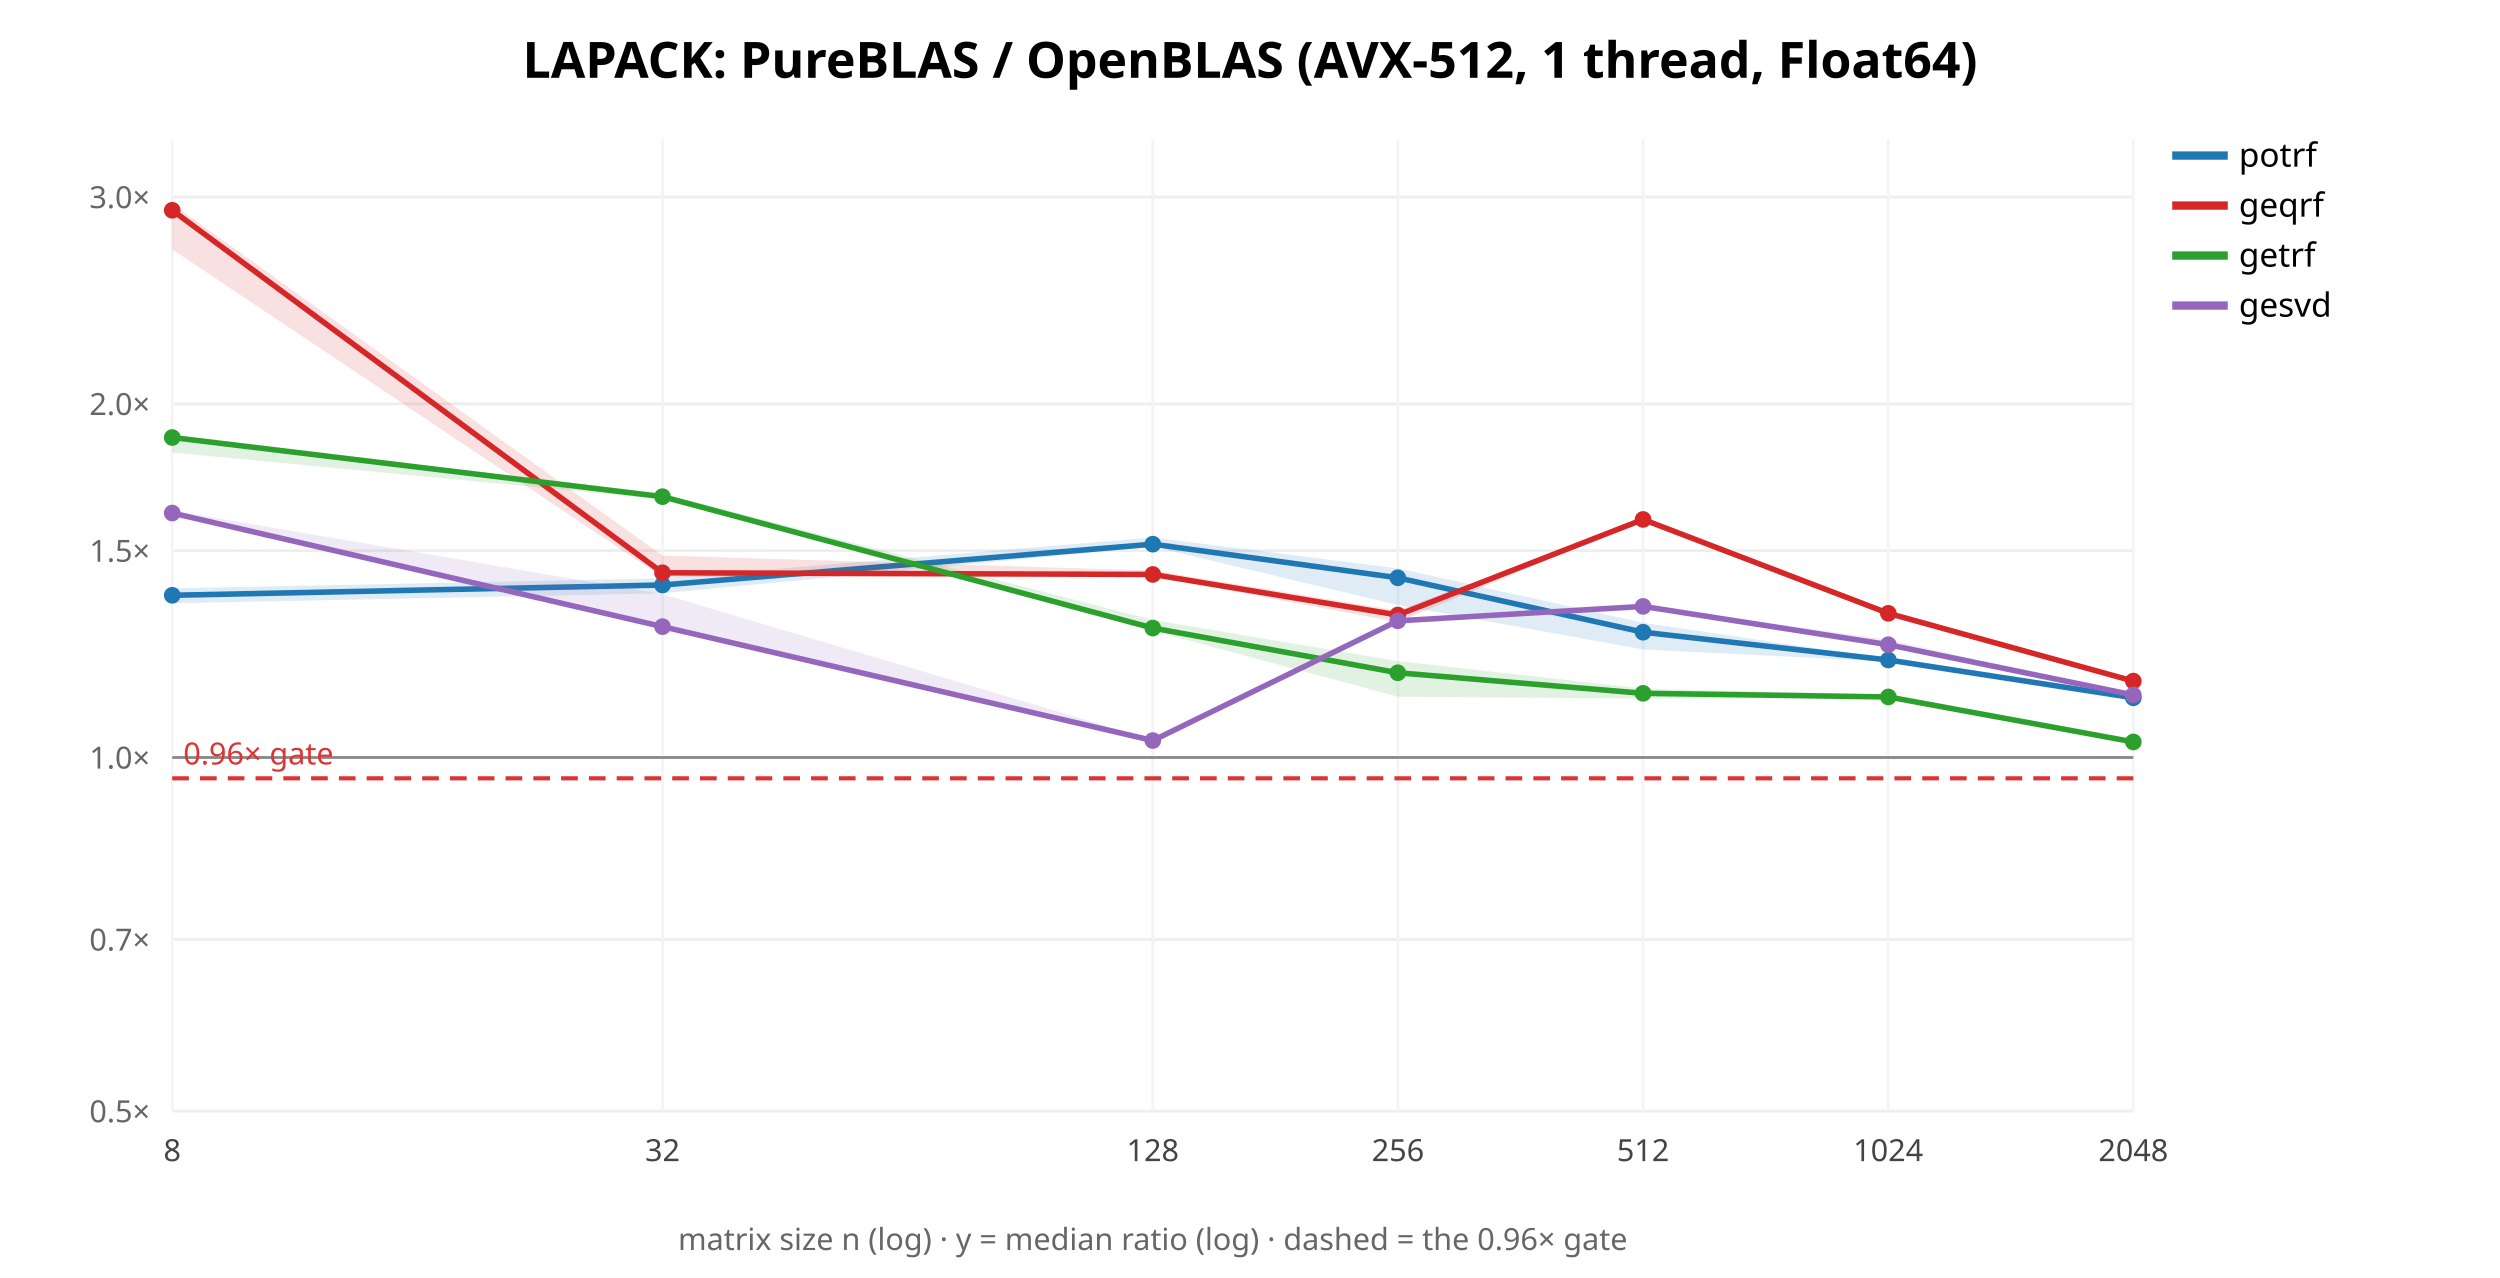
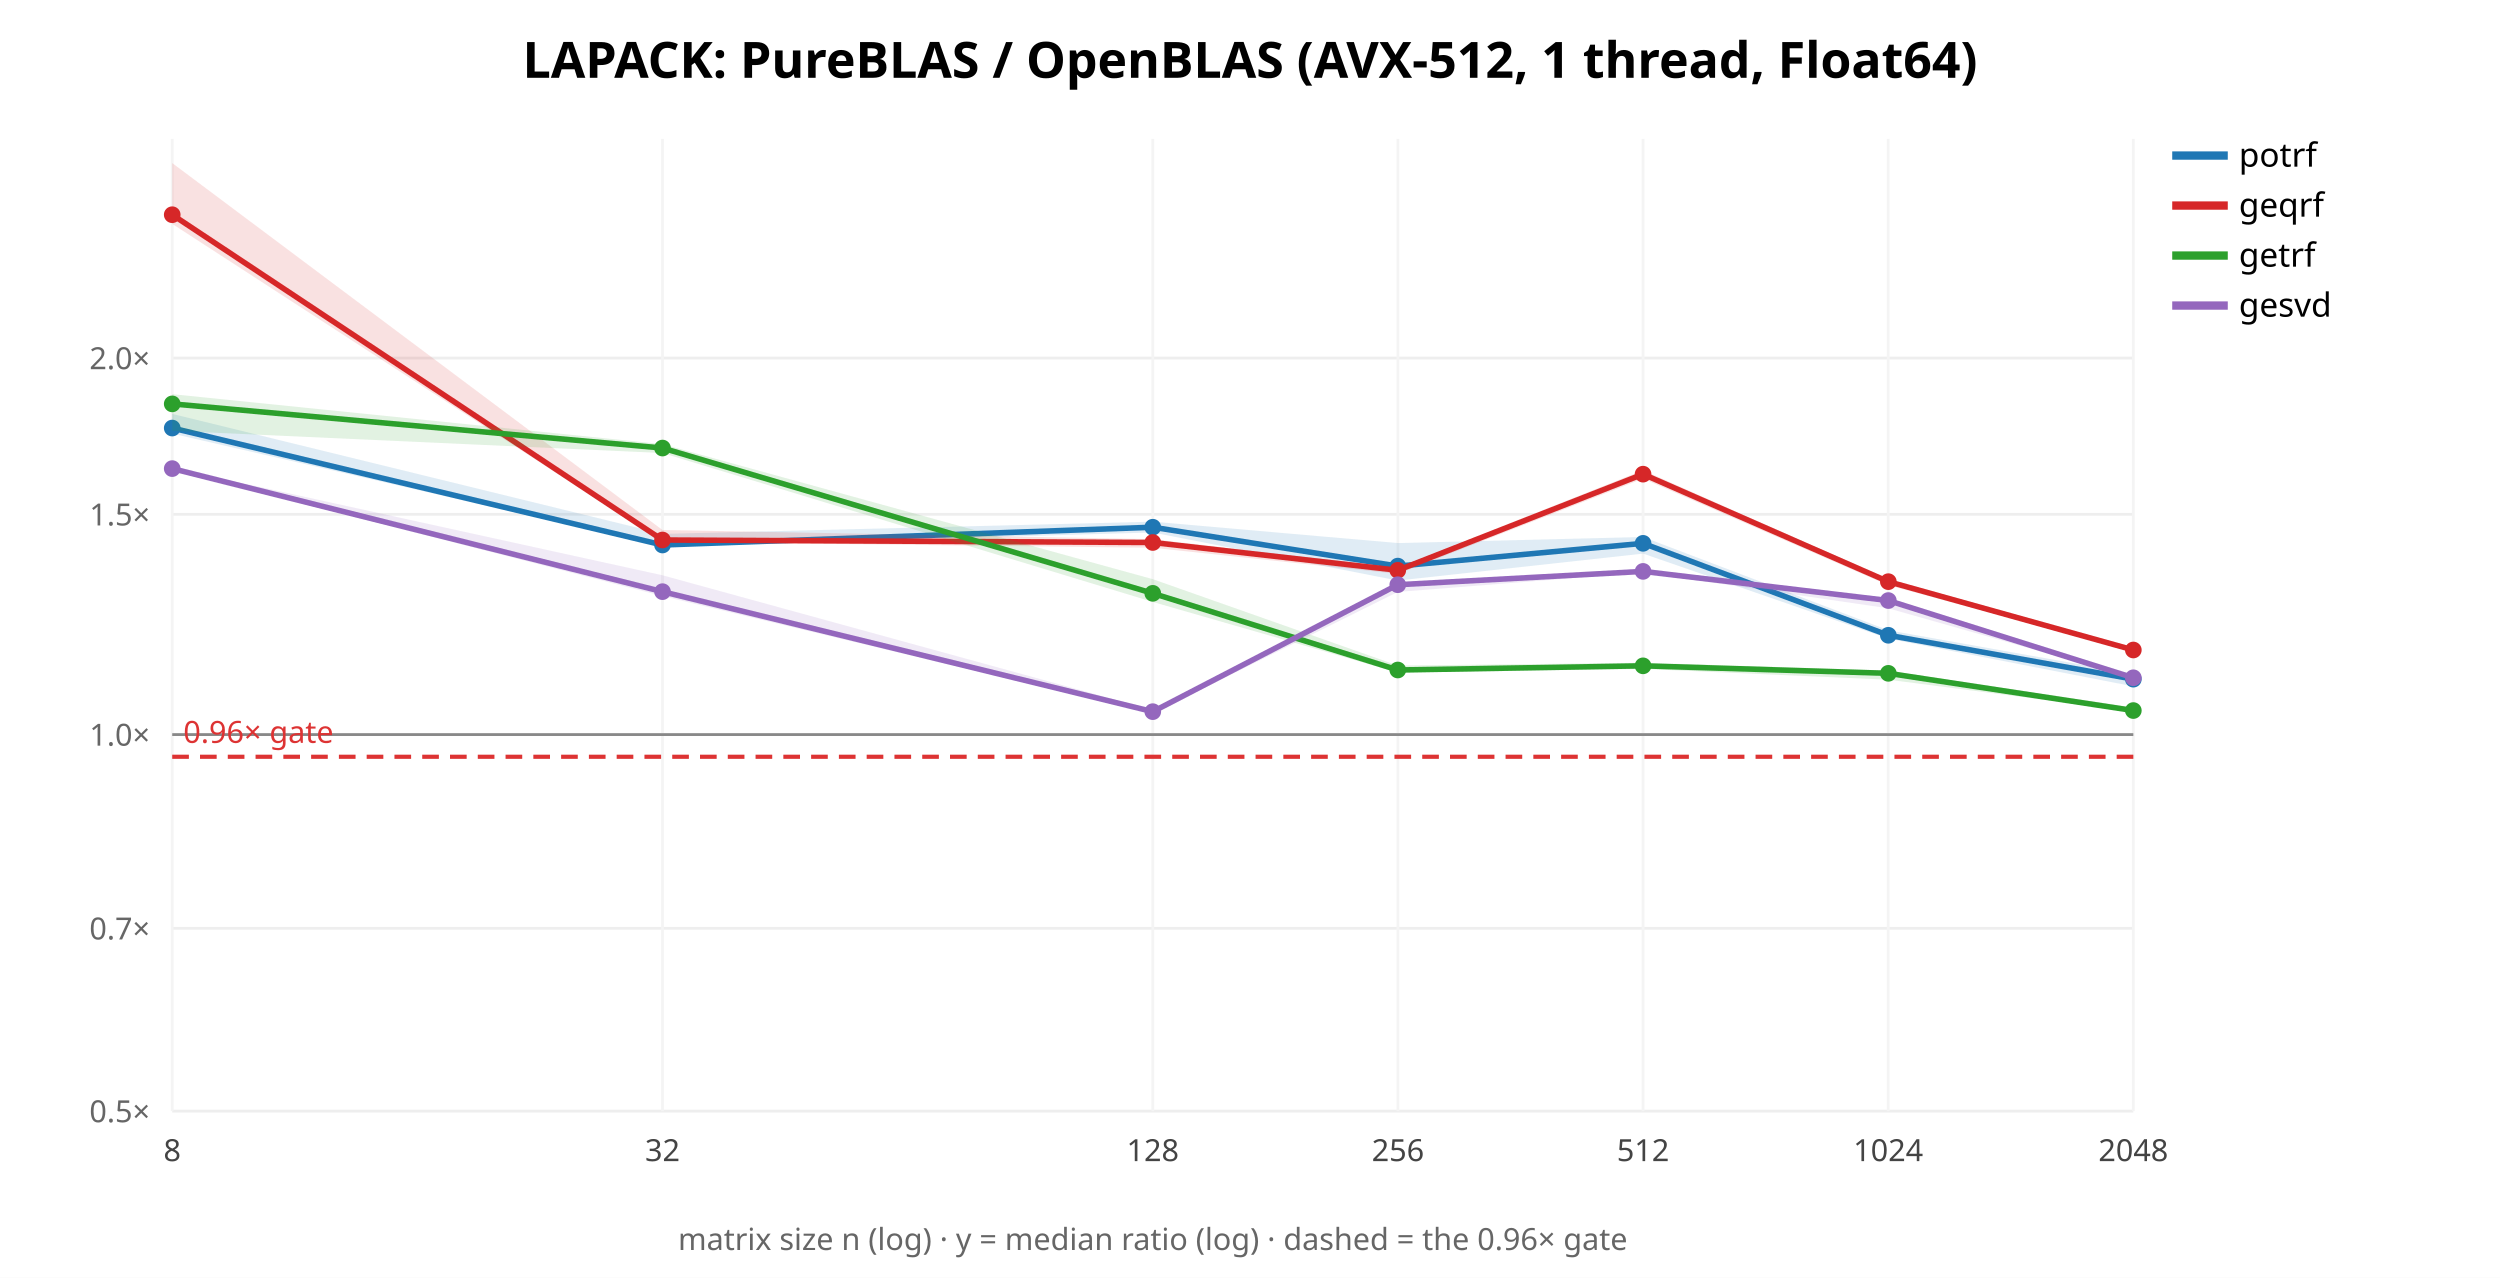
<svg xmlns="http://www.w3.org/2000/svg" width="900" height="460" font-family="sans-serif">
  <rect width="900" height="460" fill="white" />
  <text x="450.0" y="28" text-anchor="middle" font-size="18" font-weight="bold">LAPACK: PureBLAS / OpenBLAS (AVX-512, 1 thread, Float64)</text>
  <line x1="62" y1="400.0" x2="768" y2="400.0" stroke="#eee" />
  <text x="54" y="404.0" text-anchor="end" font-size="11" fill="#666">0.5×</text>
-   <line x1="62" y1="338.204" x2="768" y2="338.204" stroke="#eee" />
-   <text x="54" y="342.204" text-anchor="end" font-size="11" fill="#666">0.7×</text>
-   <line x1="62" y1="272.698" x2="768" y2="272.698" stroke="#eee" />
-   <text x="54" y="276.698" text-anchor="end" font-size="11" fill="#666">1.0×</text>
-   <line x1="62" y1="198.23" x2="768" y2="198.23" stroke="#eee" />
-   <text x="54" y="202.23" text-anchor="end" font-size="11" fill="#666">1.5×</text>
-   <line x1="62" y1="145.395" x2="768" y2="145.395" stroke="#eee" />
-   <text x="54" y="149.395" text-anchor="end" font-size="11" fill="#666">2.0×</text>
-   <line x1="62" y1="70.928" x2="768" y2="70.928" stroke="#eee" />
-   <text x="54" y="74.928" text-anchor="end" font-size="11" fill="#666">3.0×</text>
+   <line x1="62" y1="334.201" x2="768" y2="334.201" stroke="#eee" />
+   <text x="54" y="338.201" text-anchor="end" font-size="11" fill="#666">0.7×</text>
+   <line x1="62" y1="264.452" x2="768" y2="264.452" stroke="#eee" />
+   <text x="54" y="268.452" text-anchor="end" font-size="11" fill="#666">1.0×</text>
+   <line x1="62" y1="185.161" x2="768" y2="185.161" stroke="#eee" />
+   <text x="54" y="189.161" text-anchor="end" font-size="11" fill="#666">1.5×</text>
+   <line x1="62" y1="128.903" x2="768" y2="128.903" stroke="#eee" />
+   <text x="54" y="132.903" text-anchor="end" font-size="11" fill="#666">2.0×</text>
  <line x1="62.0" y1="50" x2="62.0" y2="400" stroke="#f4f4f4" />
  <text x="62.0" y="418" text-anchor="middle" font-size="11" fill="#444">8</text>
  <line x1="238.5" y1="50" x2="238.5" y2="400" stroke="#f4f4f4" />
  <text x="238.5" y="418" text-anchor="middle" font-size="11" fill="#444">32</text>
  <line x1="415.0" y1="50" x2="415.0" y2="400" stroke="#f4f4f4" />
  <text x="415.0" y="418" text-anchor="middle" font-size="11" fill="#444">128</text>
  <line x1="503.25" y1="50" x2="503.25" y2="400" stroke="#f4f4f4" />
  <text x="503.25" y="418" text-anchor="middle" font-size="11" fill="#444">256</text>
  <line x1="591.5" y1="50" x2="591.5" y2="400" stroke="#f4f4f4" />
  <text x="591.5" y="418" text-anchor="middle" font-size="11" fill="#444">512</text>
  <line x1="679.75" y1="50" x2="679.75" y2="400" stroke="#f4f4f4" />
  <text x="679.75" y="418" text-anchor="middle" font-size="11" fill="#444">1024</text>
  <line x1="768.0" y1="50" x2="768.0" y2="400" stroke="#f4f4f4" />
  <text x="768.0" y="418" text-anchor="middle" font-size="11" fill="#444">2048</text>
-   <line x1="62" y1="272.698" x2="768" y2="272.698" stroke="#888" />
-   <line x1="62" y1="280.195" x2="768" y2="280.195" stroke="#d33" stroke-width="1.5" stroke-dasharray="6 4" />
-   <text x="66" y="275.195" font-size="11" fill="#d33">0.96× gate</text>
-   <polygon points="62.0,211.8 238.5,208.2 415.0,193.5 503.2,204.6 591.5,224.2 679.8,237.2 768.0,251.0 768.0,251.2 679.8,238.2 591.5,233.8 503.2,217.8 415.0,196.8 238.5,213.6 62.0,217.2" fill="#1f77b4" opacity="0.14" stroke="none" />
-   <polyline points="62.0,214.3 238.5,210.6 415.0,195.9 503.2,208.0 591.5,227.6 679.8,237.6 768.0,251.2" fill="none" stroke="#1f77b4" stroke-width="2" />
-   <circle cx="62.0" cy="214.3" r="3" fill="#1f77b4" />
-   <circle cx="238.5" cy="210.6" r="3" fill="#1f77b4" />
-   <circle cx="415.0" cy="195.9" r="3" fill="#1f77b4" />
-   <circle cx="503.2" cy="208.0" r="3" fill="#1f77b4" />
-   <circle cx="591.5" cy="227.6" r="3" fill="#1f77b4" />
-   <circle cx="679.8" cy="237.6" r="3" fill="#1f77b4" />
-   <circle cx="768.0" cy="251.2" r="3" fill="#1f77b4" />
+   <line x1="62" y1="264.452" x2="768" y2="264.452" stroke="#888" />
+   <line x1="62" y1="272.435" x2="768" y2="272.435" stroke="#d33" stroke-width="1.5" stroke-dasharray="6 4" />
+   <text x="66" y="267.435" font-size="11" fill="#d33">0.96× gate</text>
+   <polygon points="62.0,149.0 238.5,192.2 415.0,187.8 503.2,195.5 591.5,193.3 679.8,226.9 768.0,242.6 768.0,247.1 679.8,229.9 591.5,199.3 503.2,209.0 415.0,191.7 238.5,196.6 62.0,156.1" fill="#1f77b4" opacity="0.14" stroke="none" />
+   <polyline points="62.0,154.1 238.5,196.2 415.0,189.8 503.2,203.8 591.5,195.6 679.8,228.7 768.0,244.5" fill="none" stroke="#1f77b4" stroke-width="2" />
+   <circle cx="62.0" cy="154.1" r="3" fill="#1f77b4" />
+   <circle cx="238.5" cy="196.2" r="3" fill="#1f77b4" />
+   <circle cx="415.0" cy="189.8" r="3" fill="#1f77b4" />
+   <circle cx="503.2" cy="203.8" r="3" fill="#1f77b4" />
+   <circle cx="591.5" cy="195.6" r="3" fill="#1f77b4" />
+   <circle cx="679.8" cy="228.7" r="3" fill="#1f77b4" />
+   <circle cx="768.0" cy="244.5" r="3" fill="#1f77b4" />
  <line x1="782" y1="56" x2="802" y2="56" stroke="#1f77b4" stroke-width="3" />
  <text x="806" y="60" font-size="12">potrf</text>
-   <polygon points="62.0,73.4 238.5,200.0 415.0,205.4 503.2,219.8 591.5,186.9 679.8,219.7 768.0,244.6 768.0,245.9 679.8,221.0 591.5,187.2 503.2,224.0 415.0,207.4 238.5,207.8 62.0,89.8" fill="#d62728" opacity="0.14" stroke="none" />
-   <polyline points="62.0,75.7 238.5,206.2 415.0,206.8 503.2,221.4 591.5,187.0 679.8,220.8 768.0,245.2" fill="none" stroke="#d62728" stroke-width="2" />
-   <circle cx="62.0" cy="75.7" r="3" fill="#d62728" />
-   <circle cx="238.5" cy="206.2" r="3" fill="#d62728" />
-   <circle cx="415.0" cy="206.8" r="3" fill="#d62728" />
-   <circle cx="503.2" cy="221.4" r="3" fill="#d62728" />
-   <circle cx="591.5" cy="187.0" r="3" fill="#d62728" />
-   <circle cx="679.8" cy="220.8" r="3" fill="#d62728" />
-   <circle cx="768.0" cy="245.2" r="3" fill="#d62728" />
+   <polygon points="62.0,58.7 238.5,190.8 415.0,194.1 503.2,204.4 591.5,169.3 679.8,208.5 768.0,233.2 768.0,234.4 679.8,210.7 591.5,172.3 503.2,206.6 415.0,197.2 238.5,195.1 62.0,80.6" fill="#d62728" opacity="0.14" stroke="none" />
+   <polyline points="62.0,77.3 238.5,194.4 415.0,195.3 503.2,205.3 591.5,170.7 679.8,209.4 768.0,234.0" fill="none" stroke="#d62728" stroke-width="2" />
+   <circle cx="62.0" cy="77.3" r="3" fill="#d62728" />
+   <circle cx="238.5" cy="194.4" r="3" fill="#d62728" />
+   <circle cx="415.0" cy="195.3" r="3" fill="#d62728" />
+   <circle cx="503.2" cy="205.3" r="3" fill="#d62728" />
+   <circle cx="591.5" cy="170.7" r="3" fill="#d62728" />
+   <circle cx="679.8" cy="209.4" r="3" fill="#d62728" />
+   <circle cx="768.0" cy="234.0" r="3" fill="#d62728" />
  <line x1="782" y1="74" x2="802" y2="74" stroke="#d62728" stroke-width="3" />
  <text x="806" y="78" font-size="12">geqrf</text>
-   <polygon points="62.0,157.0 238.5,177.7 415.0,223.2 503.2,238.0 591.5,247.9 679.8,250.2 768.0,267.1 768.0,267.6 679.8,251.4 591.5,251.5 503.2,250.8 415.0,227.1 238.5,179.7 62.0,162.9" fill="#2ca02c" opacity="0.14" stroke="none" />
-   <polyline points="62.0,157.5 238.5,178.8 415.0,226.1 503.2,242.2 591.5,249.6 679.8,250.9 768.0,267.1" fill="none" stroke="#2ca02c" stroke-width="2" />
-   <circle cx="62.0" cy="157.5" r="3" fill="#2ca02c" />
-   <circle cx="238.5" cy="178.8" r="3" fill="#2ca02c" />
-   <circle cx="415.0" cy="226.1" r="3" fill="#2ca02c" />
-   <circle cx="503.2" cy="242.2" r="3" fill="#2ca02c" />
-   <circle cx="591.5" cy="249.6" r="3" fill="#2ca02c" />
-   <circle cx="679.8" cy="250.9" r="3" fill="#2ca02c" />
-   <circle cx="768.0" cy="267.1" r="3" fill="#2ca02c" />
+   <polygon points="62.0,141.9 238.5,159.9 415.0,208.5 503.2,239.6 591.5,238.6 679.8,241.4 768.0,254.7 768.0,256.1 679.8,244.7 591.5,240.8 503.2,242.1 415.0,216.7 238.5,163.1 62.0,155.1" fill="#2ca02c" opacity="0.14" stroke="none" />
+   <polyline points="62.0,145.4 238.5,161.3 415.0,213.6 503.2,241.2 591.5,239.7 679.8,242.4 768.0,255.8" fill="none" stroke="#2ca02c" stroke-width="2" />
+   <circle cx="62.0" cy="145.4" r="3" fill="#2ca02c" />
+   <circle cx="238.5" cy="161.3" r="3" fill="#2ca02c" />
+   <circle cx="415.0" cy="213.6" r="3" fill="#2ca02c" />
+   <circle cx="503.2" cy="241.2" r="3" fill="#2ca02c" />
+   <circle cx="591.5" cy="239.7" r="3" fill="#2ca02c" />
+   <circle cx="679.8" cy="242.4" r="3" fill="#2ca02c" />
+   <circle cx="768.0" cy="255.8" r="3" fill="#2ca02c" />
  <line x1="782" y1="92" x2="802" y2="92" stroke="#2ca02c" stroke-width="3" />
  <text x="806" y="96" font-size="12">getrf</text>
-   <polygon points="62.0,183.8 238.5,213.9 415.0,266.3 503.2,222.8 591.5,217.9 679.8,230.3 768.0,250.2 768.0,250.2 679.8,232.3 591.5,218.8 503.2,223.8 415.0,266.7 238.5,225.7 62.0,185.2" fill="#9467bd" opacity="0.14" stroke="none" />
-   <polyline points="62.0,184.7 238.5,225.6 415.0,266.6 503.2,223.5 591.5,218.3 679.8,232.1 768.0,250.2" fill="none" stroke="#9467bd" stroke-width="2" />
-   <circle cx="62.0" cy="184.7" r="3" fill="#9467bd" />
-   <circle cx="238.5" cy="225.6" r="3" fill="#9467bd" />
-   <circle cx="415.0" cy="266.6" r="3" fill="#9467bd" />
-   <circle cx="503.2" cy="223.5" r="3" fill="#9467bd" />
-   <circle cx="591.5" cy="218.3" r="3" fill="#9467bd" />
-   <circle cx="679.8" cy="232.1" r="3" fill="#9467bd" />
-   <circle cx="768.0" cy="250.2" r="3" fill="#9467bd" />
+   <polygon points="62.0,168.4 238.5,207.1 415.0,255.6 503.2,210.2 591.5,205.0 679.8,215.7 768.0,244.0 768.0,244.0 679.8,219.0 591.5,206.1 503.2,213.1 415.0,256.8 238.5,214.6 62.0,169.2" fill="#9467bd" opacity="0.14" stroke="none" />
+   <polyline points="62.0,168.7 238.5,213.0 415.0,256.2 503.2,210.5 591.5,205.7 679.8,216.2 768.0,244.0" fill="none" stroke="#9467bd" stroke-width="2" />
+   <circle cx="62.0" cy="168.7" r="3" fill="#9467bd" />
+   <circle cx="238.5" cy="213.0" r="3" fill="#9467bd" />
+   <circle cx="415.0" cy="256.2" r="3" fill="#9467bd" />
+   <circle cx="503.2" cy="210.5" r="3" fill="#9467bd" />
+   <circle cx="591.5" cy="205.7" r="3" fill="#9467bd" />
+   <circle cx="679.8" cy="216.2" r="3" fill="#9467bd" />
+   <circle cx="768.0" cy="244.0" r="3" fill="#9467bd" />
  <line x1="782" y1="110" x2="802" y2="110" stroke="#9467bd" stroke-width="3" />
  <text x="806" y="114" font-size="12">gesvd</text>
  <text x="415.0" y="450" text-anchor="middle" font-size="11" fill="#666">matrix size n (log) · y = median ratio (log) · dashed = the 0.96× gate</text>
</svg>
